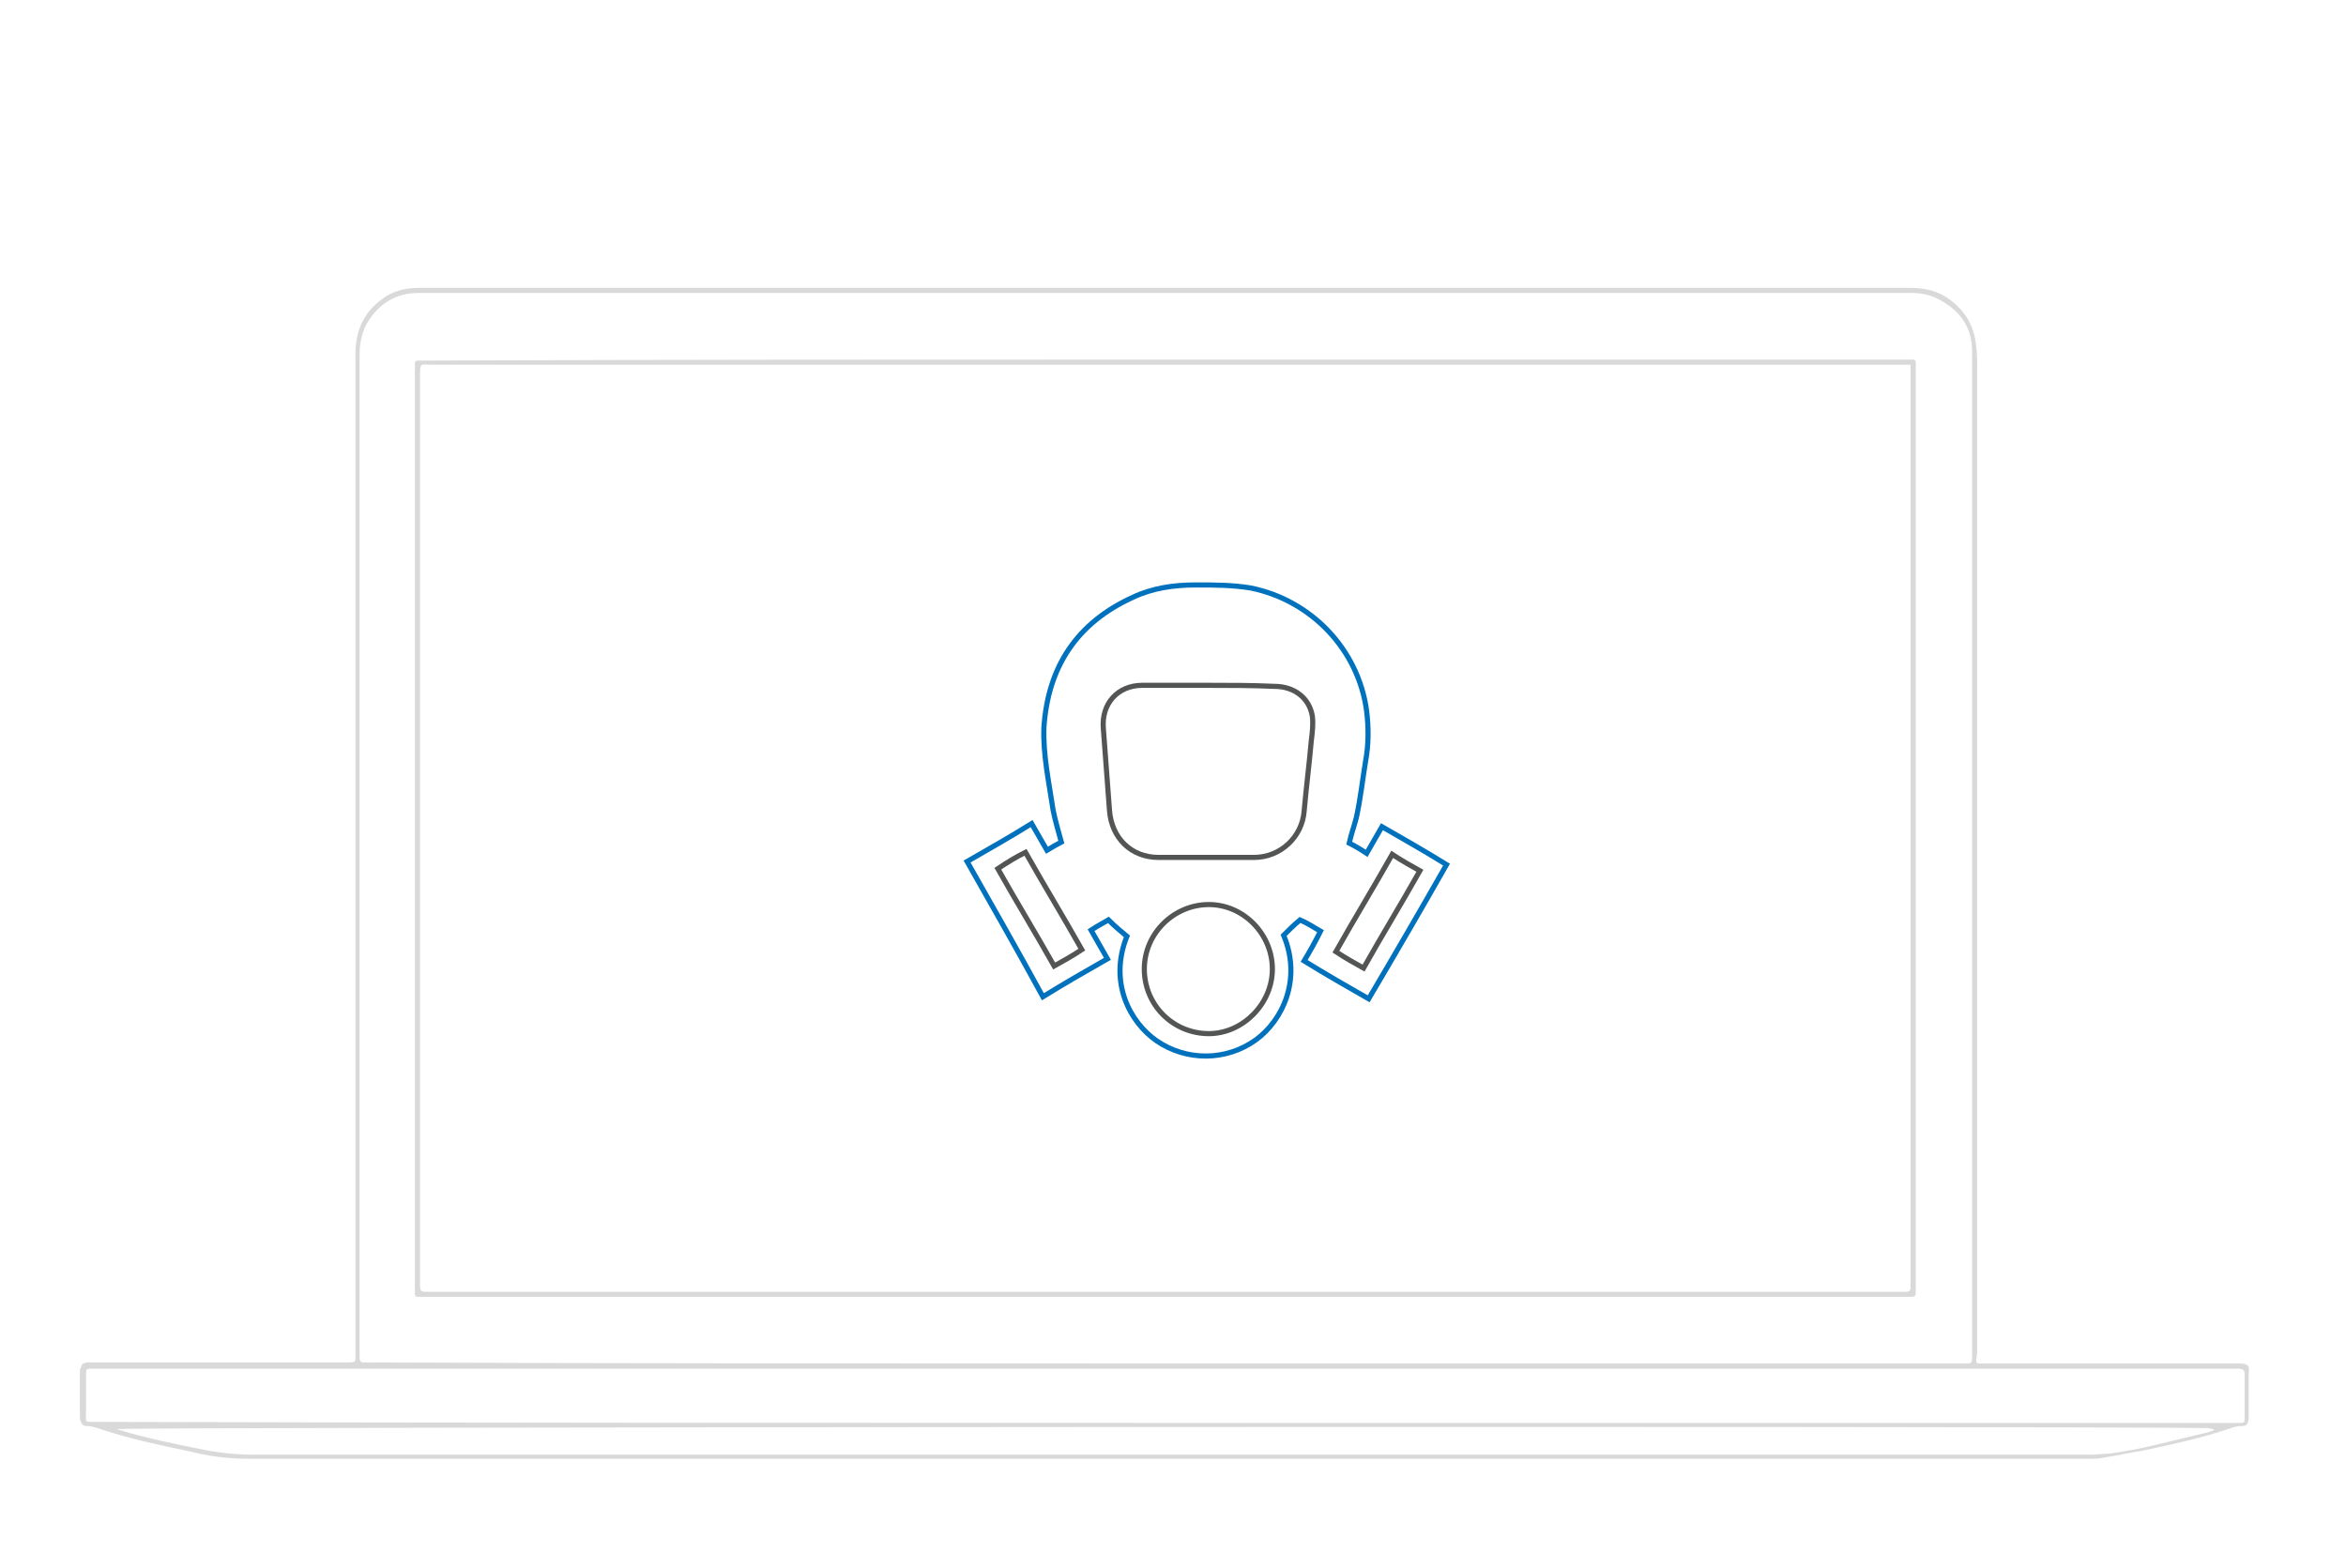
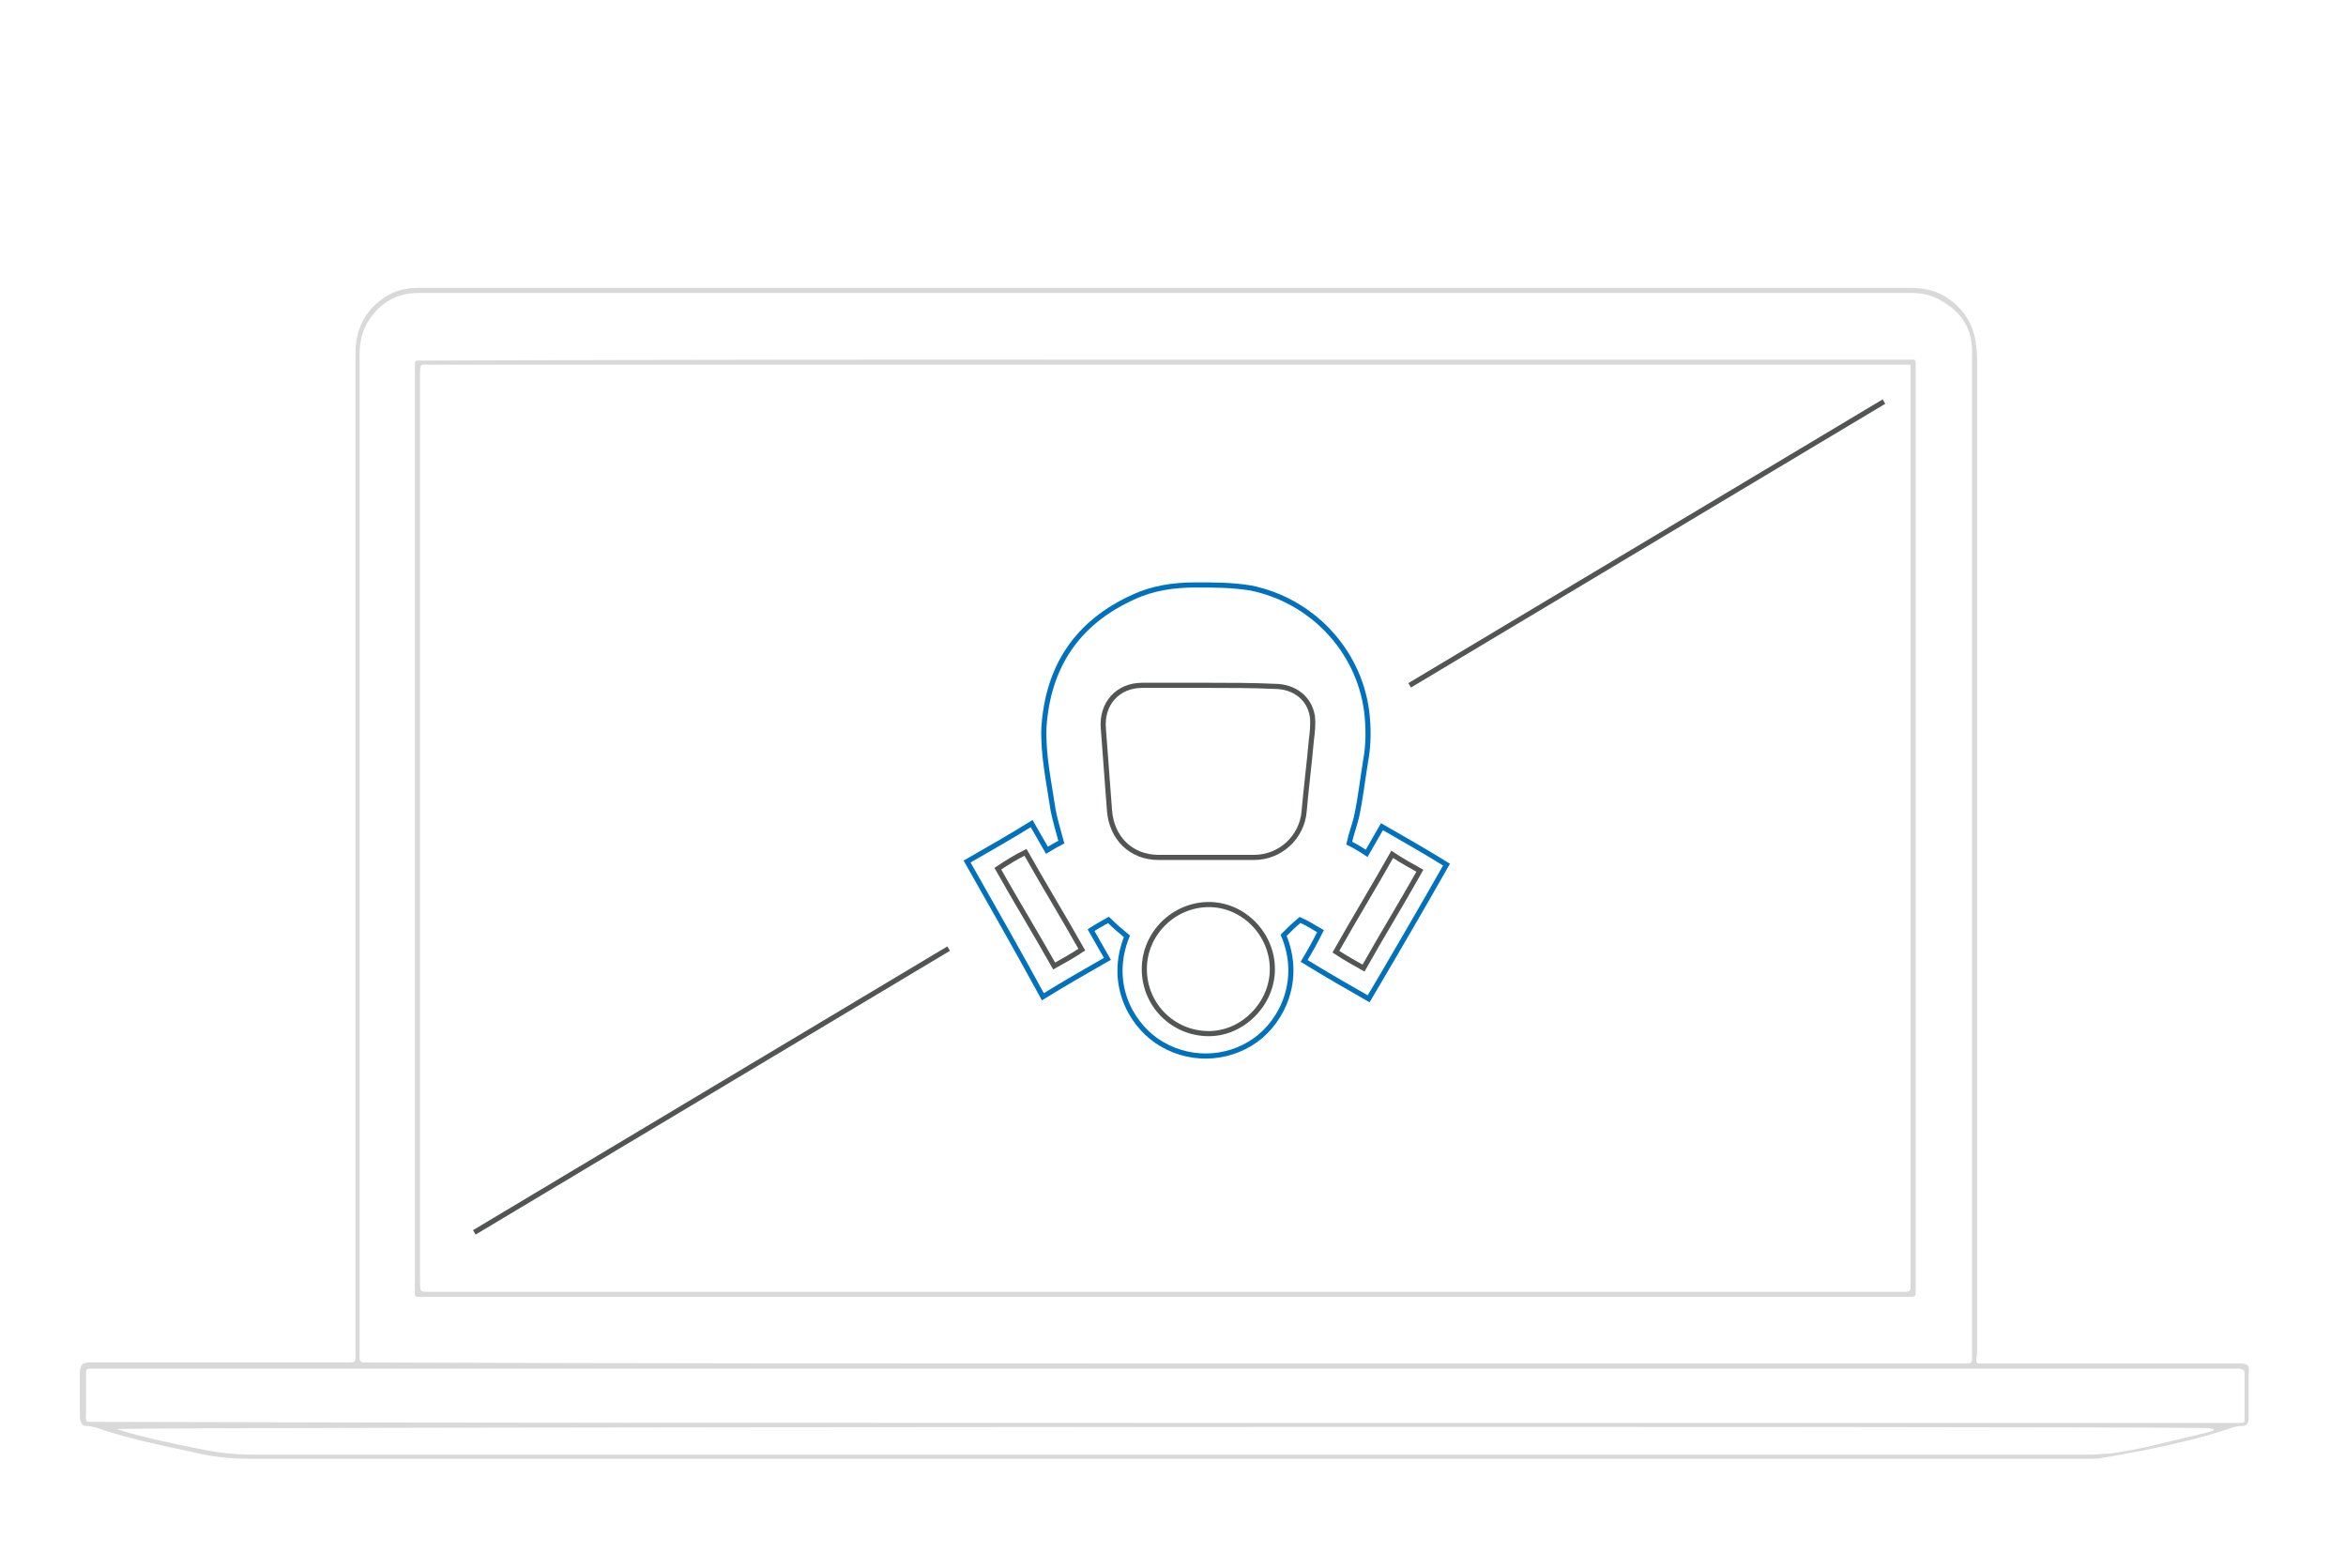
<svg xmlns="http://www.w3.org/2000/svg" version="1.1" id="Layer_1" x="0px" y="0px" viewBox="-64.5 -26.5 229 153" enable-background="new -64.5 -26.5 229 153" xml:space="preserve">
  <g opacity="0.5">
    <path fill="#B3B3B3" d="M49.3,115.9c-29.9,0-59.7,0-89.5,0c-1.9,0-3.7-0.2-5.7-0.7c-2.9-0.6-5.7-1.2-8.5-2.1   c-0.6-0.2-1.1-0.4-1.7-0.4c-0.2,0-0.4-0.1-0.5-0.4c-0.1-0.2-0.1-0.4-0.1-0.6c0-1.4,0-2.9,0-4.3c0-0.1,0-0.3,0.1-0.4   c0.1-0.4,0.2-0.4,0.6-0.5c0.2,0,0.4,0,0.6,0c8.2,0,16.5,0,24.7,0c1,0,0.9,0,0.9-0.9c0-32.5,0-65.1,0-97.6c0-2.3,0.9-4.1,2.6-5.3   c1-0.8,2.3-1.1,3.6-1.1c0.1,0,0.2,0,0.4,0c48.3,0,96.7,0,145.1,0c1.2,0,2.4,0.2,3.4,0.8c1.8,1.1,2.9,2.7,3.1,4.9   c0.1,0.7,0.1,1.3,0.1,2c0,31.9,0,63.8,0,95.7c0,0.4,0,0.8-0.1,1.2c0,0.4,0.1,0.4,0.4,0.4c0.2,0,0.4,0,0.5,0c8.2,0,16.5,0,24.7,0   c1,0,1.1,0.2,1,1c0,1.4,0,2.7,0,4.1c0,0.1,0,0.2,0,0.4c-0.1,0.4-0.2,0.6-0.6,0.6c-0.5,0-0.9,0.1-1.4,0.3c-2.7,0.9-5.5,1.5-8.3,2.1   c-1.3,0.2-2.6,0.5-3.9,0.7c-0.4,0.1-0.8,0.1-1.2,0.1c-1.7,0-3.3,0-5,0C106.3,115.9,77.8,115.9,49.3,115.9z M49.2,106.6   c25.9,0,51.7,0,77.7,0c0.2,0,0.4,0,0.6,0c0.4,0,0.5-0.1,0.5-0.5c0-0.2,0-0.4,0-0.7c0-25.8,0-51.5,0-77.2c0-6.8,0-13.6,0-20.4   c0-2.3-1.1-3.9-3.1-5c-0.9-0.5-1.8-0.7-2.8-0.7c-35.8,0-71.6,0-107.3,0c-12.8,0-25.6,0-38.5,0c-2.2,0-3.9,1.1-5,3   c-0.5,0.9-0.7,2-0.7,3c0,32.4,0,65,0,97.4c0,0.1,0,0.2,0,0.4c0,0.1,0,0.1,0,0.2c0,0.2,0.1,0.4,0.4,0.4c0.2,0,0.4,0,0.7,0   C-2.5,106.6,23.4,106.6,49.2,106.6z M49.3,112.4c34.8,0,69.5,0,104.3,0c0.2,0,0.4,0,0.6,0c0.4,0,0.4-0.1,0.4-0.4c0-0.3,0-0.6,0-0.9   c0-1.1,0-2.3,0-3.4c0-0.5-0.1-0.5-0.5-0.6c-0.2,0-0.4,0-0.5,0c-69.5,0-139.2,0-208.7,0c-0.2,0-0.4,0-0.5,0c-0.5,0-0.5,0.1-0.5,0.5   c0,1.2,0,2.5,0,3.7c0,1.1-0.2,1,1,1C-20.3,112.4,14.5,112.4,49.3,112.4z M-53.1,113c0.2,0.1,0.4,0.1,0.6,0.2   c2.4,0.7,4.8,1.2,7.3,1.7c1.8,0.4,3.6,0.6,5.5,0.6c49.3,0,98.5,0,147.8,0c10.5,0,21,0,31.5,0c0.6,0,1.2-0.1,1.8-0.1   c1.5-0.2,3.1-0.5,4.7-0.9c1.7-0.4,3.3-0.8,5-1.2c0.2-0.1,0.4-0.1,0.5-0.2c0-0.1,0-0.1-0.1-0.1c-0.2,0-0.3-0.1-0.5-0.1   C136.8,112.7-52.6,112.8-53.1,113z" />
    <path fill="#B3B3B3" d="M49.3,8.6c24.1,0,48.3,0,72.4,0c0.9,0,0.8-0.1,0.8,0.9c0,29.9,0,59.8,0,89.7c0,0.9,0.1,0.9-0.9,0.9   c-48.2,0-96.5,0-144.7,0c-0.2,0-0.3,0-0.5,0c-0.4,0-0.4-0.1-0.4-0.4c0-0.1,0-0.2,0-0.4c0-29.9,0-59.9,0-89.8c0-0.9-0.1-0.8,0.8-0.8   C1.1,8.6,25.2,8.6,49.3,8.6z M122,9.1c-0.4,0-0.6,0-0.8,0c-48,0-95.9,0-143.8,0c-0.8,0-0.9-0.2-0.9,0.9c0,29.6,0,59.2,0,88.7   c0,0.9,0,0.9,0.8,0.9c47.9,0,95.8,0,143.8,0c0.2,0,0.3,0,0.5,0c0.2,0,0.4-0.1,0.4-0.4c0-0.2,0-0.4,0-0.6c0-22.7,0-45.4,0-68.1   c0-6.9,0-13.8,0-20.7C122,9.7,122,9.4,122,9.1z" />
  </g>
  <path fill="none" stroke="#B3B3B3" stroke-miterlimit="10" d="M131.1,14.4" />
  <path fill="none" stroke="#B3B3B3" stroke-miterlimit="10" d="M-32.6,14.4" />
  <path fill="none" stroke="#B3B3B3" stroke-miterlimit="10" d="M131.1,79" />
  <path fill="none" stroke="#B3B3B3" stroke-miterlimit="10" d="M-32.6,79" />
  <g>
    <path fill="none" stroke="#535454" stroke-width="0.5" stroke-miterlimit="10" d="M59.7,68.1c0-3.4-2.8-6.3-6.2-6.3   c-3.4,0-6.3,2.8-6.3,6.3c0,3.5,2.8,6.3,6.3,6.3C56.8,74.4,59.7,71.5,59.7,68.1z M68.6,68c1.8-3.2,3.7-6.3,5.5-9.5   c-0.9-0.5-1.8-1-2.7-1.6c-1.8,3.2-3.7,6.3-5.5,9.5C66.8,67,67.7,67.5,68.6,68z M32.9,58.3c1.8,3.2,3.7,6.3,5.5,9.5   c0.9-0.5,1.8-1,2.7-1.6c-1.8-3.2-3.7-6.3-5.5-9.5C34.6,57.2,33.8,57.7,32.9,58.3z" />
    <path fill="none" stroke="#535454" stroke-width="0.5" stroke-miterlimit="10" d="M53.4,40.4c-2.1,0-4.3,0-6.4,0   c-2.4,0-4,1.8-3.8,4.2c0.2,2.7,0.4,5.3,0.6,8c0.2,2.7,2.1,4.6,4.8,4.6c3.1,0,6.2,0,9.3,0c2.6,0,4.7-2,4.9-4.5   c0.2-2.3,0.5-4.6,0.7-6.9c0.1-0.8,0.2-1.6,0.1-2.4c-0.3-1.8-1.8-2.9-3.7-2.9C57.7,40.4,55.5,40.4,53.4,40.4z" />
  </g>
  <g>
    <path fill="none" stroke="#0071BC" stroke-width="0.5" stroke-miterlimit="10" d="M29.9,57.6c2.1-1.2,4.2-2.4,6.3-3.7   c0.5,0.9,1,1.7,1.5,2.6c0.5-0.3,1-0.6,1.4-0.8c-0.3-1.1-0.6-2.1-0.8-3.1c-0.4-2.7-1-5.4-0.9-8.1c0.4-5.9,3.2-10.2,8.7-12.7   c1.9-0.9,4-1.2,6.1-1.2c1.8,0,3.6,0,5.4,0.3c5.9,1.2,10.5,6,11.3,12c0.2,1.6,0.2,3.3-0.1,4.9c-0.3,1.8-0.5,3.7-0.9,5.5   c-0.2,0.8-0.5,1.6-0.7,2.5c0.6,0.3,1.1,0.6,1.7,1c0.5-0.9,1-1.7,1.5-2.6c2.1,1.2,4.2,2.4,6.3,3.7c-2.5,4.4-5,8.7-7.6,13.1   c-2.1-1.2-4.2-2.4-6.3-3.7c0.6-1,1.1-1.9,1.6-2.9c-0.7-0.4-1.3-0.8-2-1.1c-0.6,0.5-1.1,1-1.6,1.5c1.8,4.3-0.1,8.3-2.7,10.2   c-2.9,2.1-6.8,2.1-9.7,0.1c-2.6-1.8-4.7-5.7-2.9-10.2c-0.6-0.5-1.2-1-1.8-1.6c-0.5,0.3-1.1,0.6-1.7,1c0.5,0.9,1.1,1.9,1.6,2.8   c-2.1,1.2-4.2,2.4-6.3,3.7C34.9,66.4,32.4,62,29.9,57.6z" />
  </g>
+   <line fill="none" stroke="#535454" stroke-width="0.5" stroke-miterlimit="10" x1="-18.2" y1="93.8" x2="28.1" y2="66.1" />
+   <line fill="none" stroke="#535454" stroke-width="0.5" stroke-miterlimit="10" x1="73.1" y1="40.4" x2="119.4" y2="12.7" />
</svg>
